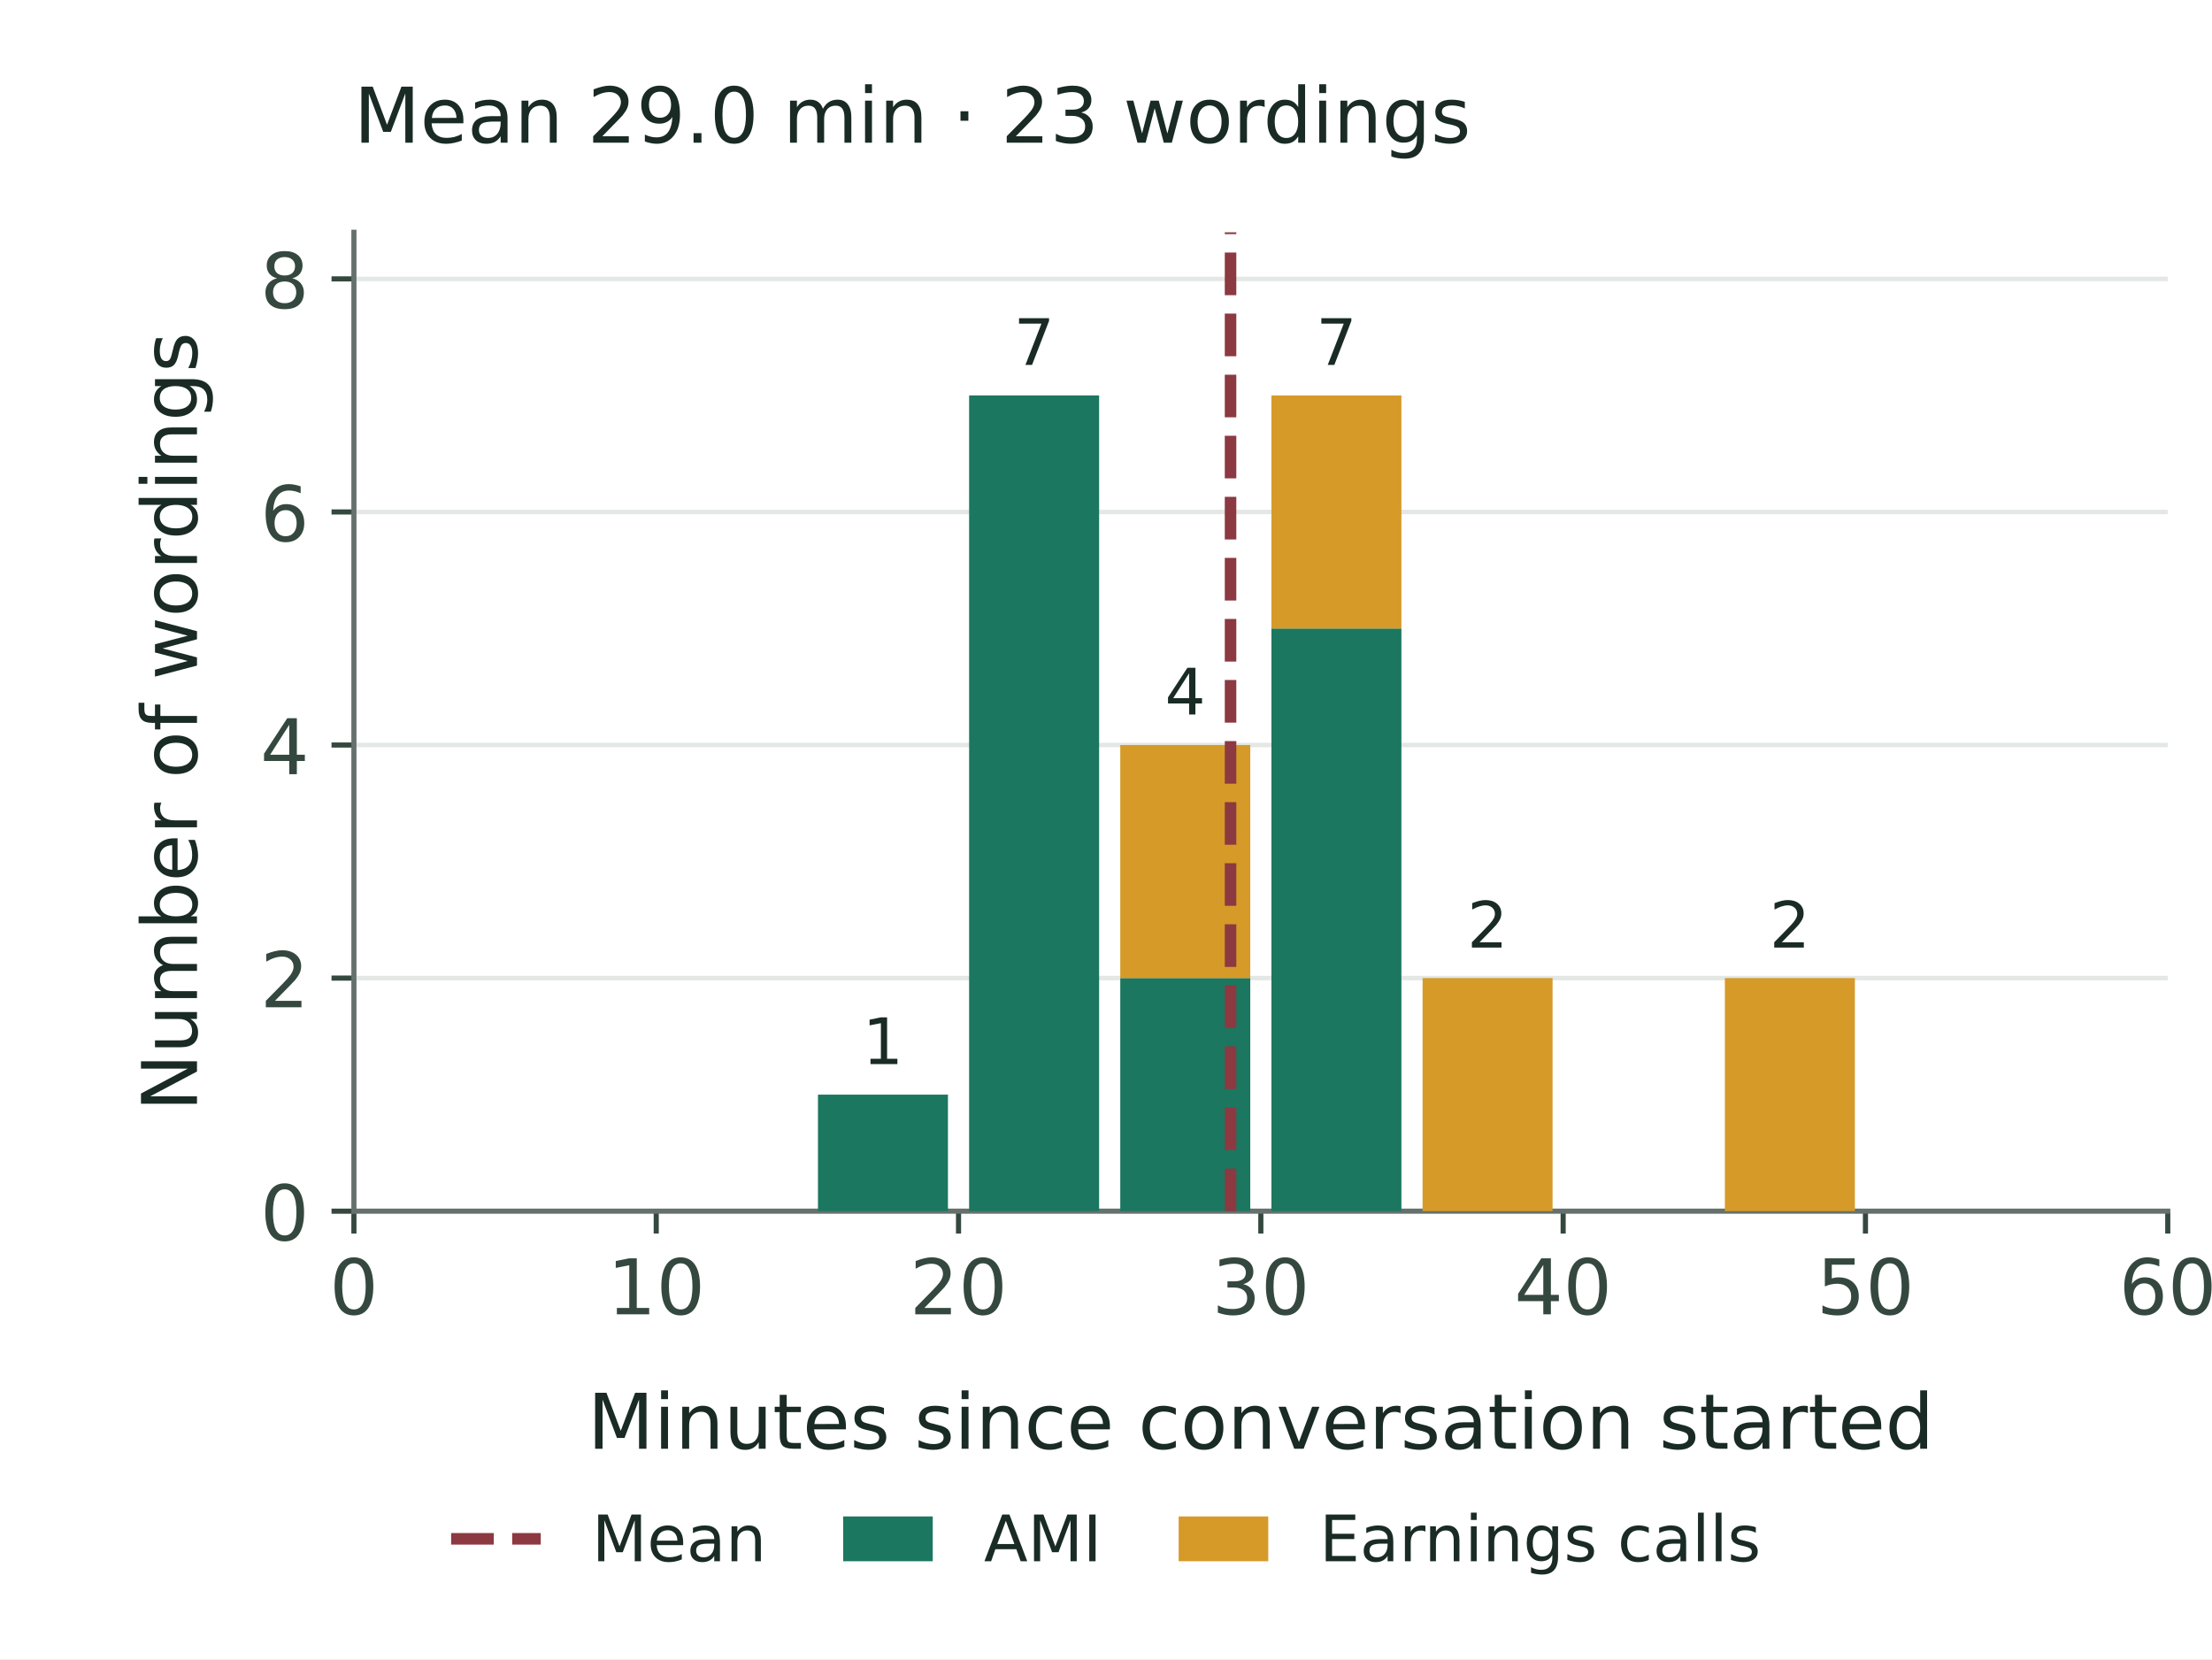
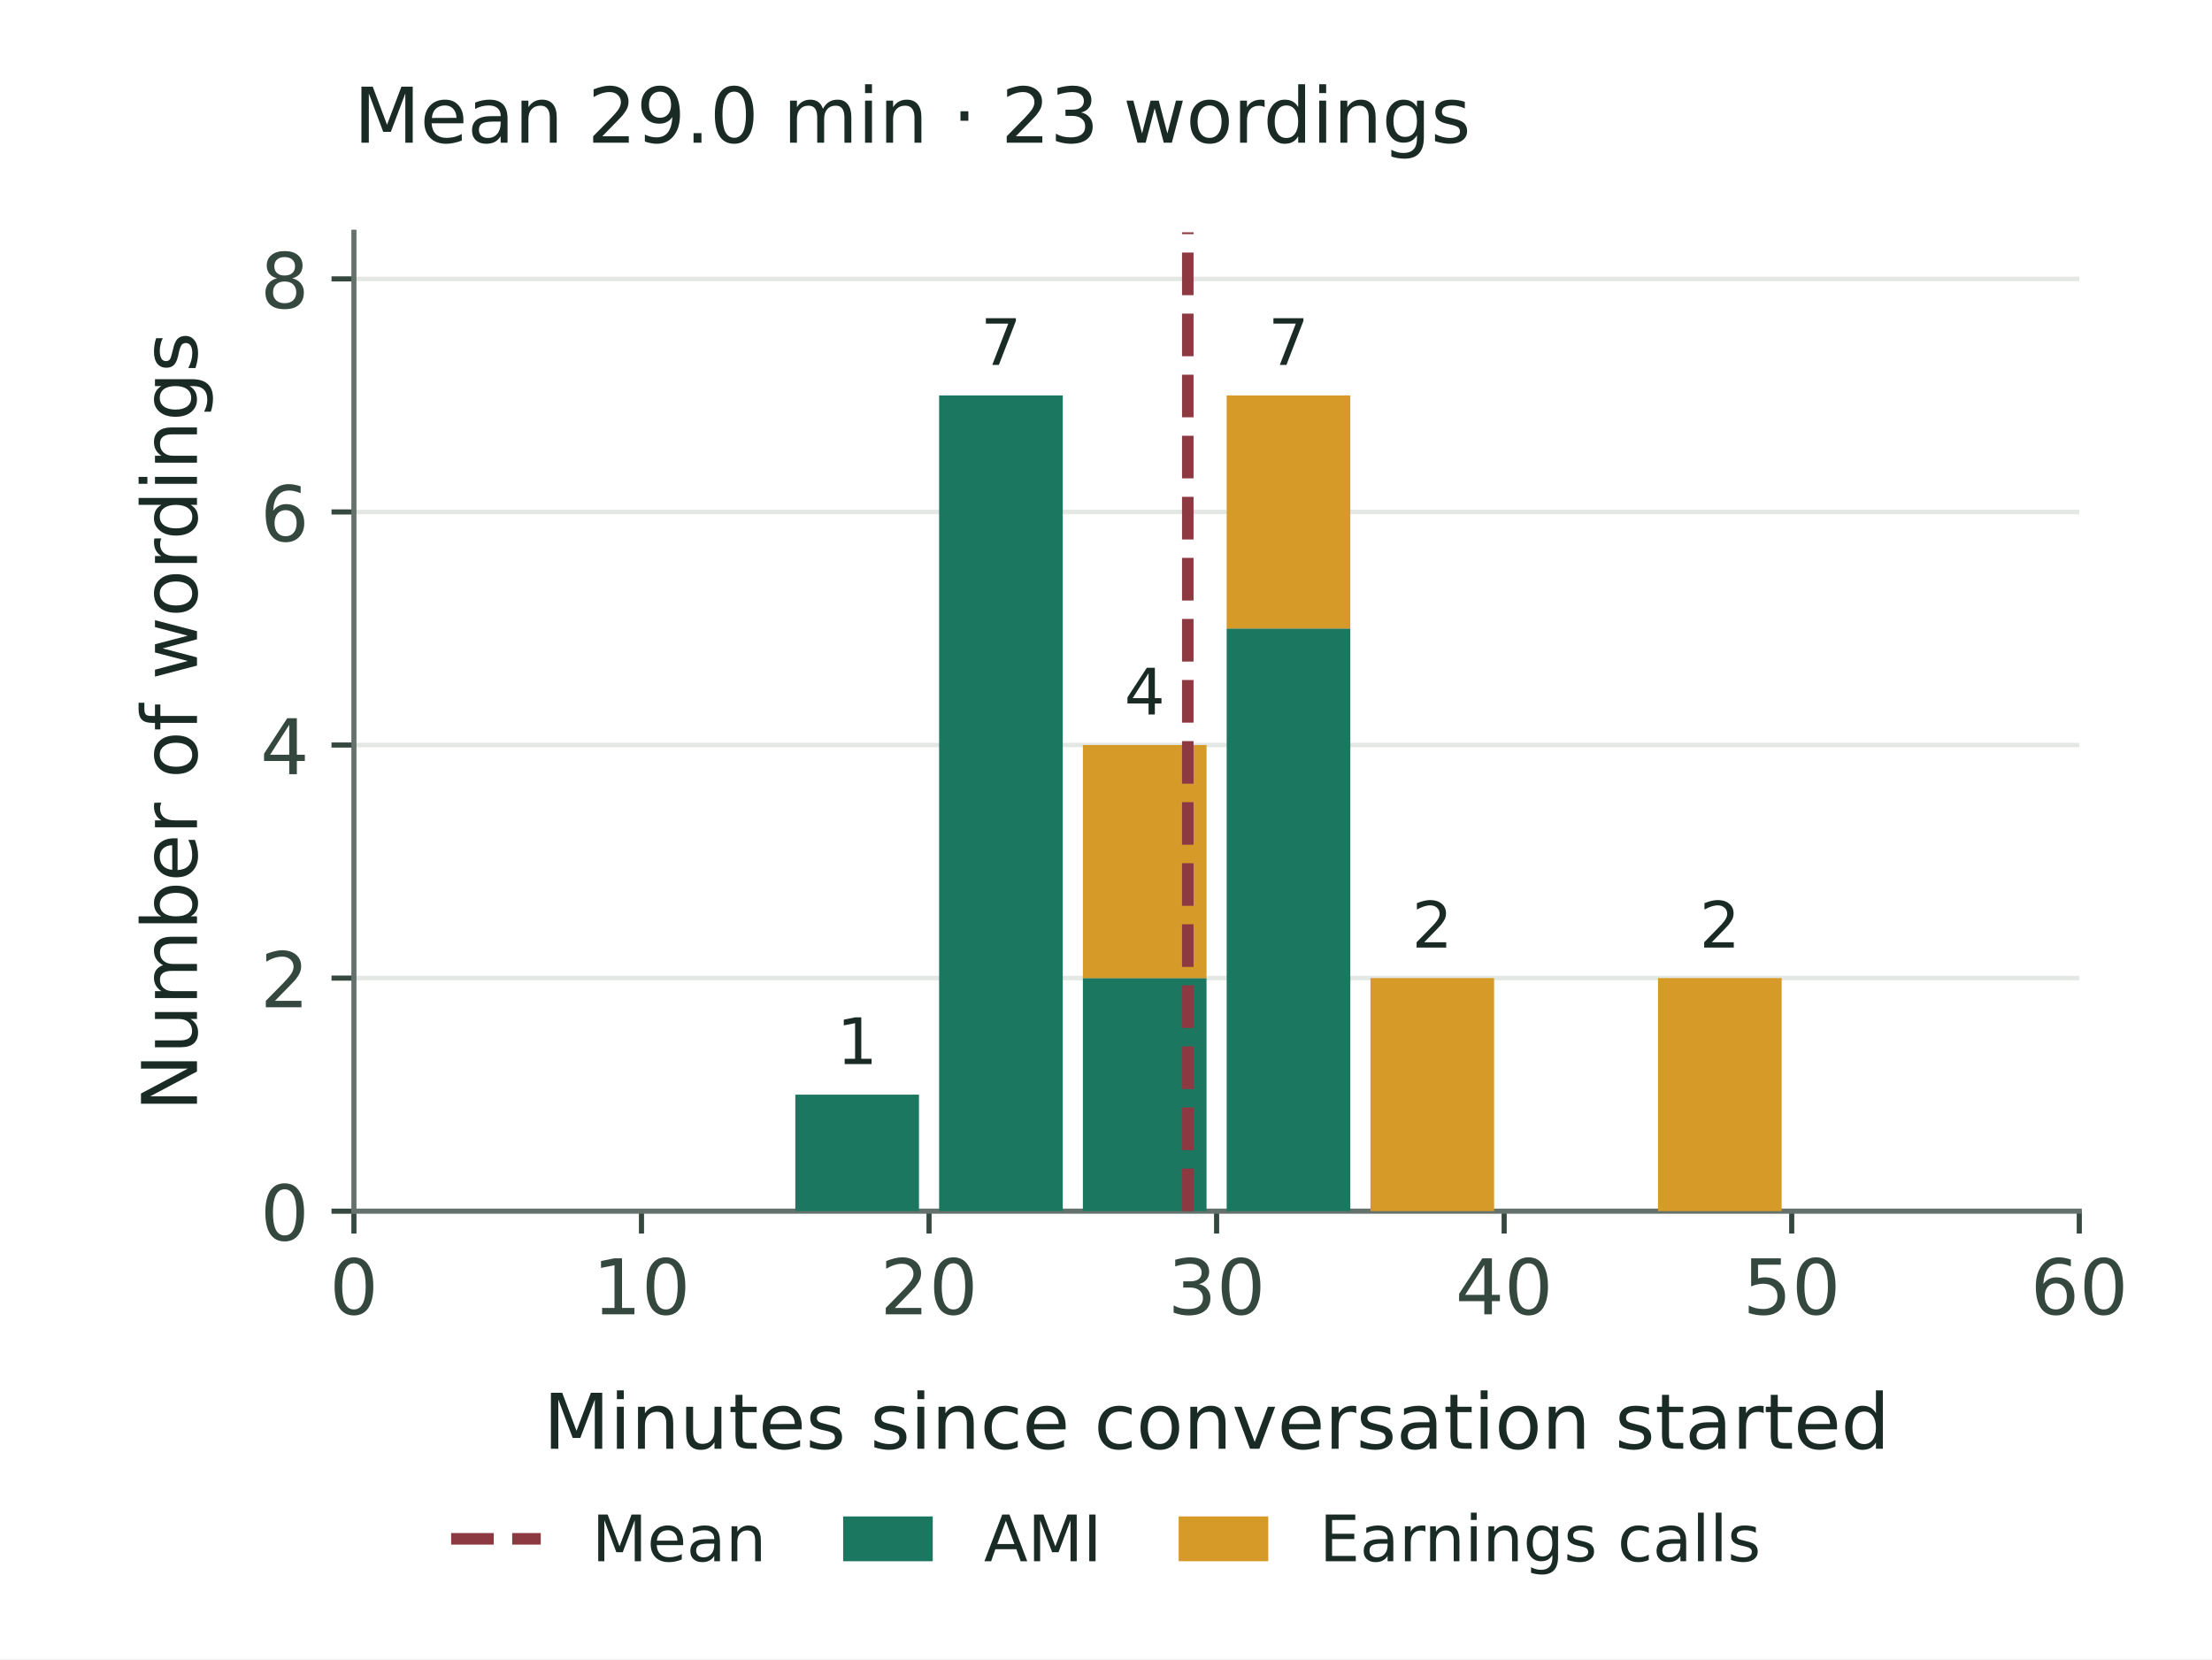
<svg xmlns="http://www.w3.org/2000/svg" xmlns:xlink="http://www.w3.org/1999/xlink" width="345.6pt" height="259.2pt" viewBox="0 0 345.6 259.2" version="1.1">
  <defs>
    <style type="text/css">*{stroke-linejoin: round; stroke-linecap: butt}</style>
  </defs>
  <g id="figure_1">
    <g id="patch_1">
      <path d="M 0 259.2  L 345.6 259.2  L 345.6 0  L 0 0  z " style="fill: #ffffff" />
    </g>
    <g id="axes_1">
      <g id="patch_2">
-         <path d="M 55.296 189.216  L 338.688 189.216  L 338.688 36.288  L 55.296 36.288  z " style="fill: #ffffff" />
+         <path d="M 55.296 189.216  L 324.864 189.216  L 324.864 36.288  L 55.296 36.288  z " style="fill: #ffffff" />
      </g>
      <g id="matplotlib.axis_1">
        <g id="xtick_1">
          <g id="line2d_1">
            <defs>
-               <path id="m56d7a2f39e" d="M 0 0  L 0 3.5  " style="stroke: #35483f; stroke-width: 0.8" />
+               <path id="ma25cc232d5" d="M 0 0  L 0 3.5  " style="stroke: #35483f; stroke-width: 0.8" />
            </defs>
            <g>
-               <use xlink:href="#m56d7a2f39e" x="55.296" y="189.216" style="fill: #35483f; stroke: #35483f; stroke-width: 0.8" />
+               <use xlink:href="#ma25cc232d5" x="55.296" y="189.216" style="fill: #35483f; stroke: #35483f; stroke-width: 0.8" />
            </g>
          </g>
          <g id="text_1">
            <text style="font-size: 12px; font-family: 'DejaVu Sans'; text-anchor: middle; fill: #35483f" x="55.296" y="205.333" transform="rotate(-0 55.296 205.3332)">0</text>
          </g>
        </g>
        <g id="xtick_2">
          <g id="line2d_2">
            <g>
-               <use xlink:href="#m56d7a2f39e" x="102.528" y="189.216" style="fill: #35483f; stroke: #35483f; stroke-width: 0.8" />
+               <use xlink:href="#ma25cc232d5" x="100.224" y="189.216" style="fill: #35483f; stroke: #35483f; stroke-width: 0.8" />
            </g>
          </g>
          <g id="text_2">
-             <text style="font-size: 12px; font-family: 'DejaVu Sans'; text-anchor: middle; fill: #35483f" x="102.528" y="205.333" transform="rotate(-0 102.528 205.3332)">10</text>
+             <text style="font-size: 12px; font-family: 'DejaVu Sans'; text-anchor: middle; fill: #35483f" x="100.224" y="205.333" transform="rotate(-0 100.224 205.3332)">10</text>
          </g>
        </g>
        <g id="xtick_3">
          <g id="line2d_3">
            <g>
-               <use xlink:href="#m56d7a2f39e" x="149.76" y="189.216" style="fill: #35483f; stroke: #35483f; stroke-width: 0.8" />
+               <use xlink:href="#ma25cc232d5" x="145.152" y="189.216" style="fill: #35483f; stroke: #35483f; stroke-width: 0.8" />
            </g>
          </g>
          <g id="text_3">
-             <text style="font-size: 12px; font-family: 'DejaVu Sans'; text-anchor: middle; fill: #35483f" x="149.76" y="205.333" transform="rotate(-0 149.76 205.3332)">20</text>
+             <text style="font-size: 12px; font-family: 'DejaVu Sans'; text-anchor: middle; fill: #35483f" x="145.152" y="205.333" transform="rotate(-0 145.152 205.3332)">20</text>
          </g>
        </g>
        <g id="xtick_4">
          <g id="line2d_4">
            <g>
-               <use xlink:href="#m56d7a2f39e" x="196.992" y="189.216" style="fill: #35483f; stroke: #35483f; stroke-width: 0.8" />
+               <use xlink:href="#ma25cc232d5" x="190.08" y="189.216" style="fill: #35483f; stroke: #35483f; stroke-width: 0.8" />
            </g>
          </g>
          <g id="text_4">
-             <text style="font-size: 12px; font-family: 'DejaVu Sans'; text-anchor: middle; fill: #35483f" x="196.992" y="205.333" transform="rotate(-0 196.992 205.3332)">30</text>
+             <text style="font-size: 12px; font-family: 'DejaVu Sans'; text-anchor: middle; fill: #35483f" x="190.08" y="205.333" transform="rotate(-0 190.08 205.3332)">30</text>
          </g>
        </g>
        <g id="xtick_5">
          <g id="line2d_5">
            <g>
-               <use xlink:href="#m56d7a2f39e" x="244.224" y="189.216" style="fill: #35483f; stroke: #35483f; stroke-width: 0.8" />
+               <use xlink:href="#ma25cc232d5" x="235.008" y="189.216" style="fill: #35483f; stroke: #35483f; stroke-width: 0.8" />
            </g>
          </g>
          <g id="text_5">
-             <text style="font-size: 12px; font-family: 'DejaVu Sans'; text-anchor: middle; fill: #35483f" x="244.224" y="205.333" transform="rotate(-0 244.224 205.3332)">40</text>
+             <text style="font-size: 12px; font-family: 'DejaVu Sans'; text-anchor: middle; fill: #35483f" x="235.008" y="205.333" transform="rotate(-0 235.008 205.3332)">40</text>
          </g>
        </g>
        <g id="xtick_6">
          <g id="line2d_6">
            <g>
-               <use xlink:href="#m56d7a2f39e" x="291.456" y="189.216" style="fill: #35483f; stroke: #35483f; stroke-width: 0.8" />
+               <use xlink:href="#ma25cc232d5" x="279.936" y="189.216" style="fill: #35483f; stroke: #35483f; stroke-width: 0.8" />
            </g>
          </g>
          <g id="text_6">
-             <text style="font-size: 12px; font-family: 'DejaVu Sans'; text-anchor: middle; fill: #35483f" x="291.456" y="205.333" transform="rotate(-0 291.456 205.3332)">50</text>
+             <text style="font-size: 12px; font-family: 'DejaVu Sans'; text-anchor: middle; fill: #35483f" x="279.936" y="205.333" transform="rotate(-0 279.936 205.3332)">50</text>
          </g>
        </g>
        <g id="xtick_7">
          <g id="line2d_7">
            <g>
-               <use xlink:href="#m56d7a2f39e" x="338.688" y="189.216" style="fill: #35483f; stroke: #35483f; stroke-width: 0.8" />
+               <use xlink:href="#ma25cc232d5" x="324.864" y="189.216" style="fill: #35483f; stroke: #35483f; stroke-width: 0.8" />
            </g>
          </g>
          <g id="text_7">
-             <text style="font-size: 12px; font-family: 'DejaVu Sans'; text-anchor: middle; fill: #35483f" x="338.688" y="205.333" transform="rotate(-0 338.688 205.3332)">60</text>
+             <text style="font-size: 12px; font-family: 'DejaVu Sans'; text-anchor: middle; fill: #35483f" x="324.864" y="205.333" transform="rotate(-0 324.864 205.3332)">60</text>
          </g>
        </g>
        <g id="text_8">
-           <text style="font-size: 12px; font-family: 'DejaVu Sans'; text-anchor: middle; fill: #192b24" x="196.992" y="226.334" transform="rotate(-0 196.992 226.3341)">Minutes since conversation started</text>
+           <text style="font-size: 12px; font-family: 'DejaVu Sans'; text-anchor: middle; fill: #192b24" x="190.08" y="226.334" transform="rotate(-0 190.08 226.3341)">Minutes since conversation started</text>
        </g>
      </g>
      <g id="matplotlib.axis_2">
        <g id="ytick_1">
          <g id="line2d_8">
-             <path d="M 55.296 189.216  L 338.688 189.216  " clip-path="url(#pc14634fc7e)" style="fill: none; stroke: #e3e8e4; stroke-width: 0.7; stroke-linecap: square" />
+             <path d="M 55.296 189.216  L 324.864 189.216  " clip-path="url(#pae39ee0125)" style="fill: none; stroke: #e3e8e4; stroke-width: 0.7; stroke-linecap: square" />
          </g>
          <g id="line2d_9">
            <defs>
-               <path id="m7d041db747" d="M 0 0  L -3.5 0  " style="stroke: #35483f; stroke-width: 0.8" />
+               <path id="m49c5a332be" d="M 0 0  L -3.5 0  " style="stroke: #35483f; stroke-width: 0.8" />
            </defs>
            <g>
-               <use xlink:href="#m7d041db747" x="55.296" y="189.216" style="fill: #35483f; stroke: #35483f; stroke-width: 0.8" />
+               <use xlink:href="#m49c5a332be" x="55.296" y="189.216" style="fill: #35483f; stroke: #35483f; stroke-width: 0.8" />
            </g>
          </g>
          <g id="text_9">
            <text style="font-size: 12px; font-family: 'DejaVu Sans'; text-anchor: end; fill: #35483f" x="48.296" y="193.775" transform="rotate(-0 48.296 193.7746)">0</text>
          </g>
        </g>
        <g id="ytick_2">
          <g id="line2d_10">
-             <path d="M 55.296 152.805  L 338.688 152.805  " clip-path="url(#pc14634fc7e)" style="fill: none; stroke: #e3e8e4; stroke-width: 0.7; stroke-linecap: square" />
+             <path d="M 55.296 152.805  L 324.864 152.805  " clip-path="url(#pae39ee0125)" style="fill: none; stroke: #e3e8e4; stroke-width: 0.7; stroke-linecap: square" />
          </g>
          <g id="line2d_11">
            <g>
-               <use xlink:href="#m7d041db747" x="55.296" y="152.805" style="fill: #35483f; stroke: #35483f; stroke-width: 0.8" />
+               <use xlink:href="#m49c5a332be" x="55.296" y="152.805" style="fill: #35483f; stroke: #35483f; stroke-width: 0.8" />
            </g>
          </g>
          <g id="text_10">
            <text style="font-size: 12px; font-family: 'DejaVu Sans'; text-anchor: end; fill: #35483f" x="48.296" y="157.363" transform="rotate(-0 48.296 157.3632)">2</text>
          </g>
        </g>
        <g id="ytick_3">
          <g id="line2d_12">
-             <path d="M 55.296 116.393  L 338.688 116.393  " clip-path="url(#pc14634fc7e)" style="fill: none; stroke: #e3e8e4; stroke-width: 0.7; stroke-linecap: square" />
+             <path d="M 55.296 116.393  L 324.864 116.393  " clip-path="url(#pae39ee0125)" style="fill: none; stroke: #e3e8e4; stroke-width: 0.7; stroke-linecap: square" />
          </g>
          <g id="line2d_13">
            <g>
-               <use xlink:href="#m7d041db747" x="55.296" y="116.393" style="fill: #35483f; stroke: #35483f; stroke-width: 0.8" />
+               <use xlink:href="#m49c5a332be" x="55.296" y="116.393" style="fill: #35483f; stroke: #35483f; stroke-width: 0.8" />
            </g>
          </g>
          <g id="text_11">
            <text style="font-size: 12px; font-family: 'DejaVu Sans'; text-anchor: end; fill: #35483f" x="48.296" y="120.952" transform="rotate(-0 48.296 120.9517)">4</text>
          </g>
        </g>
        <g id="ytick_4">
          <g id="line2d_14">
-             <path d="M 55.296 79.982  L 338.688 79.982  " clip-path="url(#pc14634fc7e)" style="fill: none; stroke: #e3e8e4; stroke-width: 0.7; stroke-linecap: square" />
+             <path d="M 55.296 79.982  L 324.864 79.982  " clip-path="url(#pae39ee0125)" style="fill: none; stroke: #e3e8e4; stroke-width: 0.7; stroke-linecap: square" />
          </g>
          <g id="line2d_15">
            <g>
-               <use xlink:href="#m7d041db747" x="55.296" y="79.982" style="fill: #35483f; stroke: #35483f; stroke-width: 0.8" />
+               <use xlink:href="#m49c5a332be" x="55.296" y="79.982" style="fill: #35483f; stroke: #35483f; stroke-width: 0.8" />
            </g>
          </g>
          <g id="text_12">
            <text style="font-size: 12px; font-family: 'DejaVu Sans'; text-anchor: end; fill: #35483f" x="48.296" y="84.54" transform="rotate(-0 48.296 84.54031)">6</text>
          </g>
        </g>
        <g id="ytick_5">
          <g id="line2d_16">
-             <path d="M 55.296 43.57  L 338.688 43.57  " clip-path="url(#pc14634fc7e)" style="fill: none; stroke: #e3e8e4; stroke-width: 0.7; stroke-linecap: square" />
+             <path d="M 55.296 43.57  L 324.864 43.57  " clip-path="url(#pae39ee0125)" style="fill: none; stroke: #e3e8e4; stroke-width: 0.7; stroke-linecap: square" />
          </g>
          <g id="line2d_17">
            <g>
-               <use xlink:href="#m7d041db747" x="55.296" y="43.57" style="fill: #35483f; stroke: #35483f; stroke-width: 0.8" />
+               <use xlink:href="#m49c5a332be" x="55.296" y="43.57" style="fill: #35483f; stroke: #35483f; stroke-width: 0.8" />
            </g>
          </g>
          <g id="text_13">
            <text style="font-size: 12px; font-family: 'DejaVu Sans'; text-anchor: end; fill: #35483f" x="48.296" y="48.129" transform="rotate(-0 48.296 48.12888)">8</text>
          </g>
        </g>
        <g id="text_14">
          <text style="font-size: 12px; font-family: 'DejaVu Sans'; text-anchor: middle; fill: #192b24" x="30.778" y="112.752" transform="rotate(-90 30.77819 112.752)">Number of wordings</text>
        </g>
      </g>
      <g id="patch_3">
        <path d="M 55.296 189.216  L 55.296 36.288  " style="fill: none; stroke: #65716c; stroke-width: 0.8; stroke-linejoin: miter; stroke-linecap: square" />
      </g>
      <g id="patch_4">
-         <path d="M 55.296 189.216  L 338.688 189.216  " style="fill: none; stroke: #65716c; stroke-width: 0.8; stroke-linejoin: miter; stroke-linecap: square" />
+         <path d="M 55.296 189.216  L 324.864 189.216  " style="fill: none; stroke: #65716c; stroke-width: 0.8; stroke-linejoin: miter; stroke-linecap: square" />
      </g>
      <g id="patch_5">
-         <path d="M 56.949 189.216  L 77.259 189.216  L 77.259 189.216  L 56.949 189.216  z " clip-path="url(#pc14634fc7e)" style="fill: #1b7760" />
+         <path d="M 56.868 189.216  L 76.188 189.216  L 76.188 189.216  L 56.868 189.216  z " clip-path="url(#pae39ee0125)" style="fill: #1b7760" />
      </g>
      <g id="patch_6">
-         <path d="M 80.565 189.216  L 100.875 189.216  L 100.875 189.216  L 80.565 189.216  z " clip-path="url(#pc14634fc7e)" style="fill: #1b7760" />
+         <path d="M 79.332 189.216  L 98.652 189.216  L 98.652 189.216  L 79.332 189.216  z " clip-path="url(#pae39ee0125)" style="fill: #1b7760" />
      </g>
      <g id="patch_7">
-         <path d="M 104.181 189.216  L 124.491 189.216  L 124.491 189.216  L 104.181 189.216  z " clip-path="url(#pc14634fc7e)" style="fill: #1b7760" />
+         <path d="M 101.796 189.216  L 121.116 189.216  L 121.116 189.216  L 101.796 189.216  z " clip-path="url(#pae39ee0125)" style="fill: #1b7760" />
      </g>
      <g id="patch_8">
-         <path d="M 127.797 189.216  L 148.107 189.216  L 148.107 171.01  L 127.797 171.01  z " clip-path="url(#pc14634fc7e)" style="fill: #1b7760" />
+         <path d="M 124.26 189.216  L 143.58 189.216  L 143.58 171.01  L 124.26 171.01  z " clip-path="url(#pae39ee0125)" style="fill: #1b7760" />
      </g>
      <g id="patch_9">
-         <path d="M 151.413 189.216  L 171.723 189.216  L 171.723 61.776  L 151.413 61.776  z " clip-path="url(#pc14634fc7e)" style="fill: #1b7760" />
+         <path d="M 146.724 189.216  L 166.044 189.216  L 166.044 61.776  L 146.724 61.776  z " clip-path="url(#pae39ee0125)" style="fill: #1b7760" />
      </g>
      <g id="patch_10">
-         <path d="M 175.029 189.216  L 195.339 189.216  L 195.339 152.805  L 175.029 152.805  z " clip-path="url(#pc14634fc7e)" style="fill: #1b7760" />
+         <path d="M 169.188 189.216  L 188.508 189.216  L 188.508 152.805  L 169.188 152.805  z " clip-path="url(#pae39ee0125)" style="fill: #1b7760" />
      </g>
      <g id="patch_11">
-         <path d="M 198.645 189.216  L 218.955 189.216  L 218.955 98.187  L 198.645 98.187  z " clip-path="url(#pc14634fc7e)" style="fill: #1b7760" />
+         <path d="M 191.652 189.216  L 210.972 189.216  L 210.972 98.187  L 191.652 98.187  z " clip-path="url(#pae39ee0125)" style="fill: #1b7760" />
      </g>
      <g id="patch_12">
-         <path d="M 222.261 189.216  L 242.571 189.216  L 242.571 189.216  L 222.261 189.216  z " clip-path="url(#pc14634fc7e)" style="fill: #1b7760" />
+         <path d="M 214.116 189.216  L 233.436 189.216  L 233.436 189.216  L 214.116 189.216  z " clip-path="url(#pae39ee0125)" style="fill: #1b7760" />
      </g>
      <g id="patch_13">
-         <path d="M 245.877 189.216  L 266.187 189.216  L 266.187 189.216  L 245.877 189.216  z " clip-path="url(#pc14634fc7e)" style="fill: #1b7760" />
+         <path d="M 236.58 189.216  L 255.9 189.216  L 255.9 189.216  L 236.58 189.216  z " clip-path="url(#pae39ee0125)" style="fill: #1b7760" />
      </g>
      <g id="patch_14">
-         <path d="M 269.493 189.216  L 289.803 189.216  L 289.803 189.216  L 269.493 189.216  z " clip-path="url(#pc14634fc7e)" style="fill: #1b7760" />
+         <path d="M 259.044 189.216  L 278.364 189.216  L 278.364 189.216  L 259.044 189.216  z " clip-path="url(#pae39ee0125)" style="fill: #1b7760" />
      </g>
      <g id="patch_15">
-         <path d="M 293.109 189.216  L 313.419 189.216  L 313.419 189.216  L 293.109 189.216  z " clip-path="url(#pc14634fc7e)" style="fill: #1b7760" />
+         <path d="M 281.508 189.216  L 300.828 189.216  L 300.828 189.216  L 281.508 189.216  z " clip-path="url(#pae39ee0125)" style="fill: #1b7760" />
      </g>
      <g id="patch_16">
-         <path d="M 316.725 189.216  L 337.035 189.216  L 337.035 189.216  L 316.725 189.216  z " clip-path="url(#pc14634fc7e)" style="fill: #1b7760" />
+         <path d="M 303.972 189.216  L 323.292 189.216  L 323.292 189.216  L 303.972 189.216  z " clip-path="url(#pae39ee0125)" style="fill: #1b7760" />
      </g>
      <g id="patch_17">
-         <path d="M 56.949 189.216  L 77.259 189.216  L 77.259 189.216  L 56.949 189.216  z " clip-path="url(#pc14634fc7e)" style="fill: #d69a29" />
+         <path d="M 56.868 189.216  L 76.188 189.216  L 76.188 189.216  L 56.868 189.216  z " clip-path="url(#pae39ee0125)" style="fill: #d69a29" />
      </g>
      <g id="patch_18">
-         <path d="M 80.565 189.216  L 100.875 189.216  L 100.875 189.216  L 80.565 189.216  z " clip-path="url(#pc14634fc7e)" style="fill: #d69a29" />
+         <path d="M 79.332 189.216  L 98.652 189.216  L 98.652 189.216  L 79.332 189.216  z " clip-path="url(#pae39ee0125)" style="fill: #d69a29" />
      </g>
      <g id="patch_19">
-         <path d="M 104.181 189.216  L 124.491 189.216  L 124.491 189.216  L 104.181 189.216  z " clip-path="url(#pc14634fc7e)" style="fill: #d69a29" />
+         <path d="M 101.796 189.216  L 121.116 189.216  L 121.116 189.216  L 101.796 189.216  z " clip-path="url(#pae39ee0125)" style="fill: #d69a29" />
      </g>
      <g id="patch_20">
-         <path d="M 127.797 171.01  L 148.107 171.01  L 148.107 171.01  L 127.797 171.01  z " clip-path="url(#pc14634fc7e)" style="fill: #d69a29" />
+         <path d="M 124.26 171.01  L 143.58 171.01  L 143.58 171.01  L 124.26 171.01  z " clip-path="url(#pae39ee0125)" style="fill: #d69a29" />
      </g>
      <g id="patch_21">
-         <path d="M 151.413 61.776  L 171.723 61.776  L 171.723 61.776  L 151.413 61.776  z " clip-path="url(#pc14634fc7e)" style="fill: #d69a29" />
+         <path d="M 146.724 61.776  L 166.044 61.776  L 166.044 61.776  L 146.724 61.776  z " clip-path="url(#pae39ee0125)" style="fill: #d69a29" />
      </g>
      <g id="patch_22">
-         <path d="M 175.029 152.805  L 195.339 152.805  L 195.339 116.393  L 175.029 116.393  z " clip-path="url(#pc14634fc7e)" style="fill: #d69a29" />
+         <path d="M 169.188 152.805  L 188.508 152.805  L 188.508 116.393  L 169.188 116.393  z " clip-path="url(#pae39ee0125)" style="fill: #d69a29" />
      </g>
      <g id="patch_23">
-         <path d="M 198.645 98.187  L 218.955 98.187  L 218.955 61.776  L 198.645 61.776  z " clip-path="url(#pc14634fc7e)" style="fill: #d69a29" />
+         <path d="M 191.652 98.187  L 210.972 98.187  L 210.972 61.776  L 191.652 61.776  z " clip-path="url(#pae39ee0125)" style="fill: #d69a29" />
      </g>
      <g id="patch_24">
-         <path d="M 222.261 189.216  L 242.571 189.216  L 242.571 152.805  L 222.261 152.805  z " clip-path="url(#pc14634fc7e)" style="fill: #d69a29" />
+         <path d="M 214.116 189.216  L 233.436 189.216  L 233.436 152.805  L 214.116 152.805  z " clip-path="url(#pae39ee0125)" style="fill: #d69a29" />
      </g>
      <g id="patch_25">
-         <path d="M 245.877 189.216  L 266.187 189.216  L 266.187 189.216  L 245.877 189.216  z " clip-path="url(#pc14634fc7e)" style="fill: #d69a29" />
+         <path d="M 236.58 189.216  L 255.9 189.216  L 255.9 189.216  L 236.58 189.216  z " clip-path="url(#pae39ee0125)" style="fill: #d69a29" />
      </g>
      <g id="patch_26">
-         <path d="M 269.493 189.216  L 289.803 189.216  L 289.803 152.805  L 269.493 152.805  z " clip-path="url(#pc14634fc7e)" style="fill: #d69a29" />
+         <path d="M 259.044 189.216  L 278.364 189.216  L 278.364 152.805  L 259.044 152.805  z " clip-path="url(#pae39ee0125)" style="fill: #d69a29" />
      </g>
      <g id="patch_27">
-         <path d="M 293.109 189.216  L 313.419 189.216  L 313.419 189.216  L 293.109 189.216  z " clip-path="url(#pc14634fc7e)" style="fill: #d69a29" />
+         <path d="M 281.508 189.216  L 300.828 189.216  L 300.828 189.216  L 281.508 189.216  z " clip-path="url(#pae39ee0125)" style="fill: #d69a29" />
      </g>
      <g id="patch_28">
-         <path d="M 316.725 189.216  L 337.035 189.216  L 337.035 189.216  L 316.725 189.216  z " clip-path="url(#pc14634fc7e)" style="fill: #d69a29" />
+         <path d="M 303.972 189.216  L 323.292 189.216  L 323.292 189.216  L 303.972 189.216  z " clip-path="url(#pae39ee0125)" style="fill: #d69a29" />
      </g>
      <g id="text_15">
-         <text style="font-size: 10px; font-family: 'DejaVu Sans'; text-anchor: middle; fill: #192b24" x="137.952" y="166.241" transform="rotate(-0 137.952 166.2412)">1</text>
+         <text style="font-size: 10px; font-family: 'DejaVu Sans'; text-anchor: middle; fill: #192b24" x="133.92" y="166.241" transform="rotate(-0 133.92 166.2412)">1</text>
      </g>
      <g id="text_16">
-         <text style="font-size: 10px; font-family: 'DejaVu Sans'; text-anchor: middle; fill: #192b24" x="161.568" y="57.007" transform="rotate(-0 161.568 57.00691)">7</text>
+         <text style="font-size: 10px; font-family: 'DejaVu Sans'; text-anchor: middle; fill: #192b24" x="156.384" y="57.007" transform="rotate(-0 156.384 57.00691)">7</text>
      </g>
      <g id="text_17">
-         <text style="font-size: 10px; font-family: 'DejaVu Sans'; text-anchor: middle; fill: #192b24" x="185.184" y="111.624" transform="rotate(-0 185.184 111.6241)">4</text>
+         <text style="font-size: 10px; font-family: 'DejaVu Sans'; text-anchor: middle; fill: #192b24" x="178.848" y="111.624" transform="rotate(-0 178.848 111.6241)">4</text>
      </g>
      <g id="text_18">
-         <text style="font-size: 10px; font-family: 'DejaVu Sans'; text-anchor: middle; fill: #192b24" x="208.8" y="57.007" transform="rotate(-0 208.8 57.00691)">7</text>
+         <text style="font-size: 10px; font-family: 'DejaVu Sans'; text-anchor: middle; fill: #192b24" x="201.312" y="57.007" transform="rotate(-0 201.312 57.00691)">7</text>
      </g>
      <g id="text_19">
-         <text style="font-size: 10px; font-family: 'DejaVu Sans'; text-anchor: middle; fill: #192b24" x="232.416" y="148.035" transform="rotate(-0 232.416 148.0355)">2</text>
+         <text style="font-size: 10px; font-family: 'DejaVu Sans'; text-anchor: middle; fill: #192b24" x="223.776" y="148.035" transform="rotate(-0 223.776 148.0355)">2</text>
      </g>
      <g id="text_20">
-         <text style="font-size: 10px; font-family: 'DejaVu Sans'; text-anchor: middle; fill: #192b24" x="279.648" y="148.035" transform="rotate(-0 279.648 148.0355)">2</text>
+         <text style="font-size: 10px; font-family: 'DejaVu Sans'; text-anchor: middle; fill: #192b24" x="268.704" y="148.035" transform="rotate(-0 268.704 148.0355)">2</text>
      </g>
      <g id="text_21">
        <text style="font-size: 12px; font-family: 'DejaVu Sans'; text-anchor: start; fill: #192b24" x="55.296" y="22.288" transform="rotate(-0 55.296 22.288)">Mean 29.0 min · 23 wordings</text>
      </g>
      <g id="line2d_18">
-         <path d="M 192.259 189.216  L 192.259 36.288  " clip-path="url(#pc14634fc7e)" style="fill: none; stroke-dasharray: 6.66,2.88; stroke-dashoffset: 0; stroke: #8c3941; stroke-width: 1.8" />
+         <path d="M 185.578 189.216  L 185.578 36.288  " clip-path="url(#pae39ee0125)" style="fill: none; stroke-dasharray: 6.66,2.88; stroke-dashoffset: 0; stroke: #8c3941; stroke-width: 1.8" />
      </g>
    </g>
    <g id="legend_1">
      <g id="line2d_19">
        <path d="M 70.485 240.41  L 77.485 240.41  L 84.485 240.41  " style="fill: none; stroke-dasharray: 6.66,2.88; stroke-dashoffset: 0; stroke: #8c3941; stroke-width: 1.8" />
      </g>
      <g id="text_22">
        <text style="font-size: 10px; font-family: 'DejaVu Sans'; text-anchor: start; fill: #192b24" x="92.485" y="243.91" transform="rotate(-0 92.48516 243.9097)">Mean</text>
      </g>
      <g id="patch_29">
        <path d="M 131.732 243.91  L 145.732 243.91  L 145.732 236.91  L 131.732 236.91  z " style="fill: #1b7760" />
      </g>
      <g id="text_23">
        <text style="font-size: 10px; font-family: 'DejaVu Sans'; text-anchor: start; fill: #192b24" x="153.732" y="243.91" transform="rotate(-0 153.732 243.9097)">AMI</text>
      </g>
      <g id="patch_30">
        <path d="M 184.151 243.91  L 198.151 243.91  L 198.151 236.91  L 184.151 236.91  z " style="fill: #d69a29" />
      </g>
      <g id="text_24">
        <text style="font-size: 10px; font-family: 'DejaVu Sans'; text-anchor: start; fill: #192b24" x="206.151" y="243.91" transform="rotate(-0 206.1508 243.9097)">Earnings calls</text>
      </g>
    </g>
  </g>
  <defs>
-     <clipPath id="pc14634fc7e">
-       <rect x="55.296" y="36.288" width="283.392" height="152.928" />
+     <clipPath id="pae39ee0125">
+       <rect x="55.296" y="36.288" width="269.568" height="152.928" />
    </clipPath>
  </defs>
</svg>
